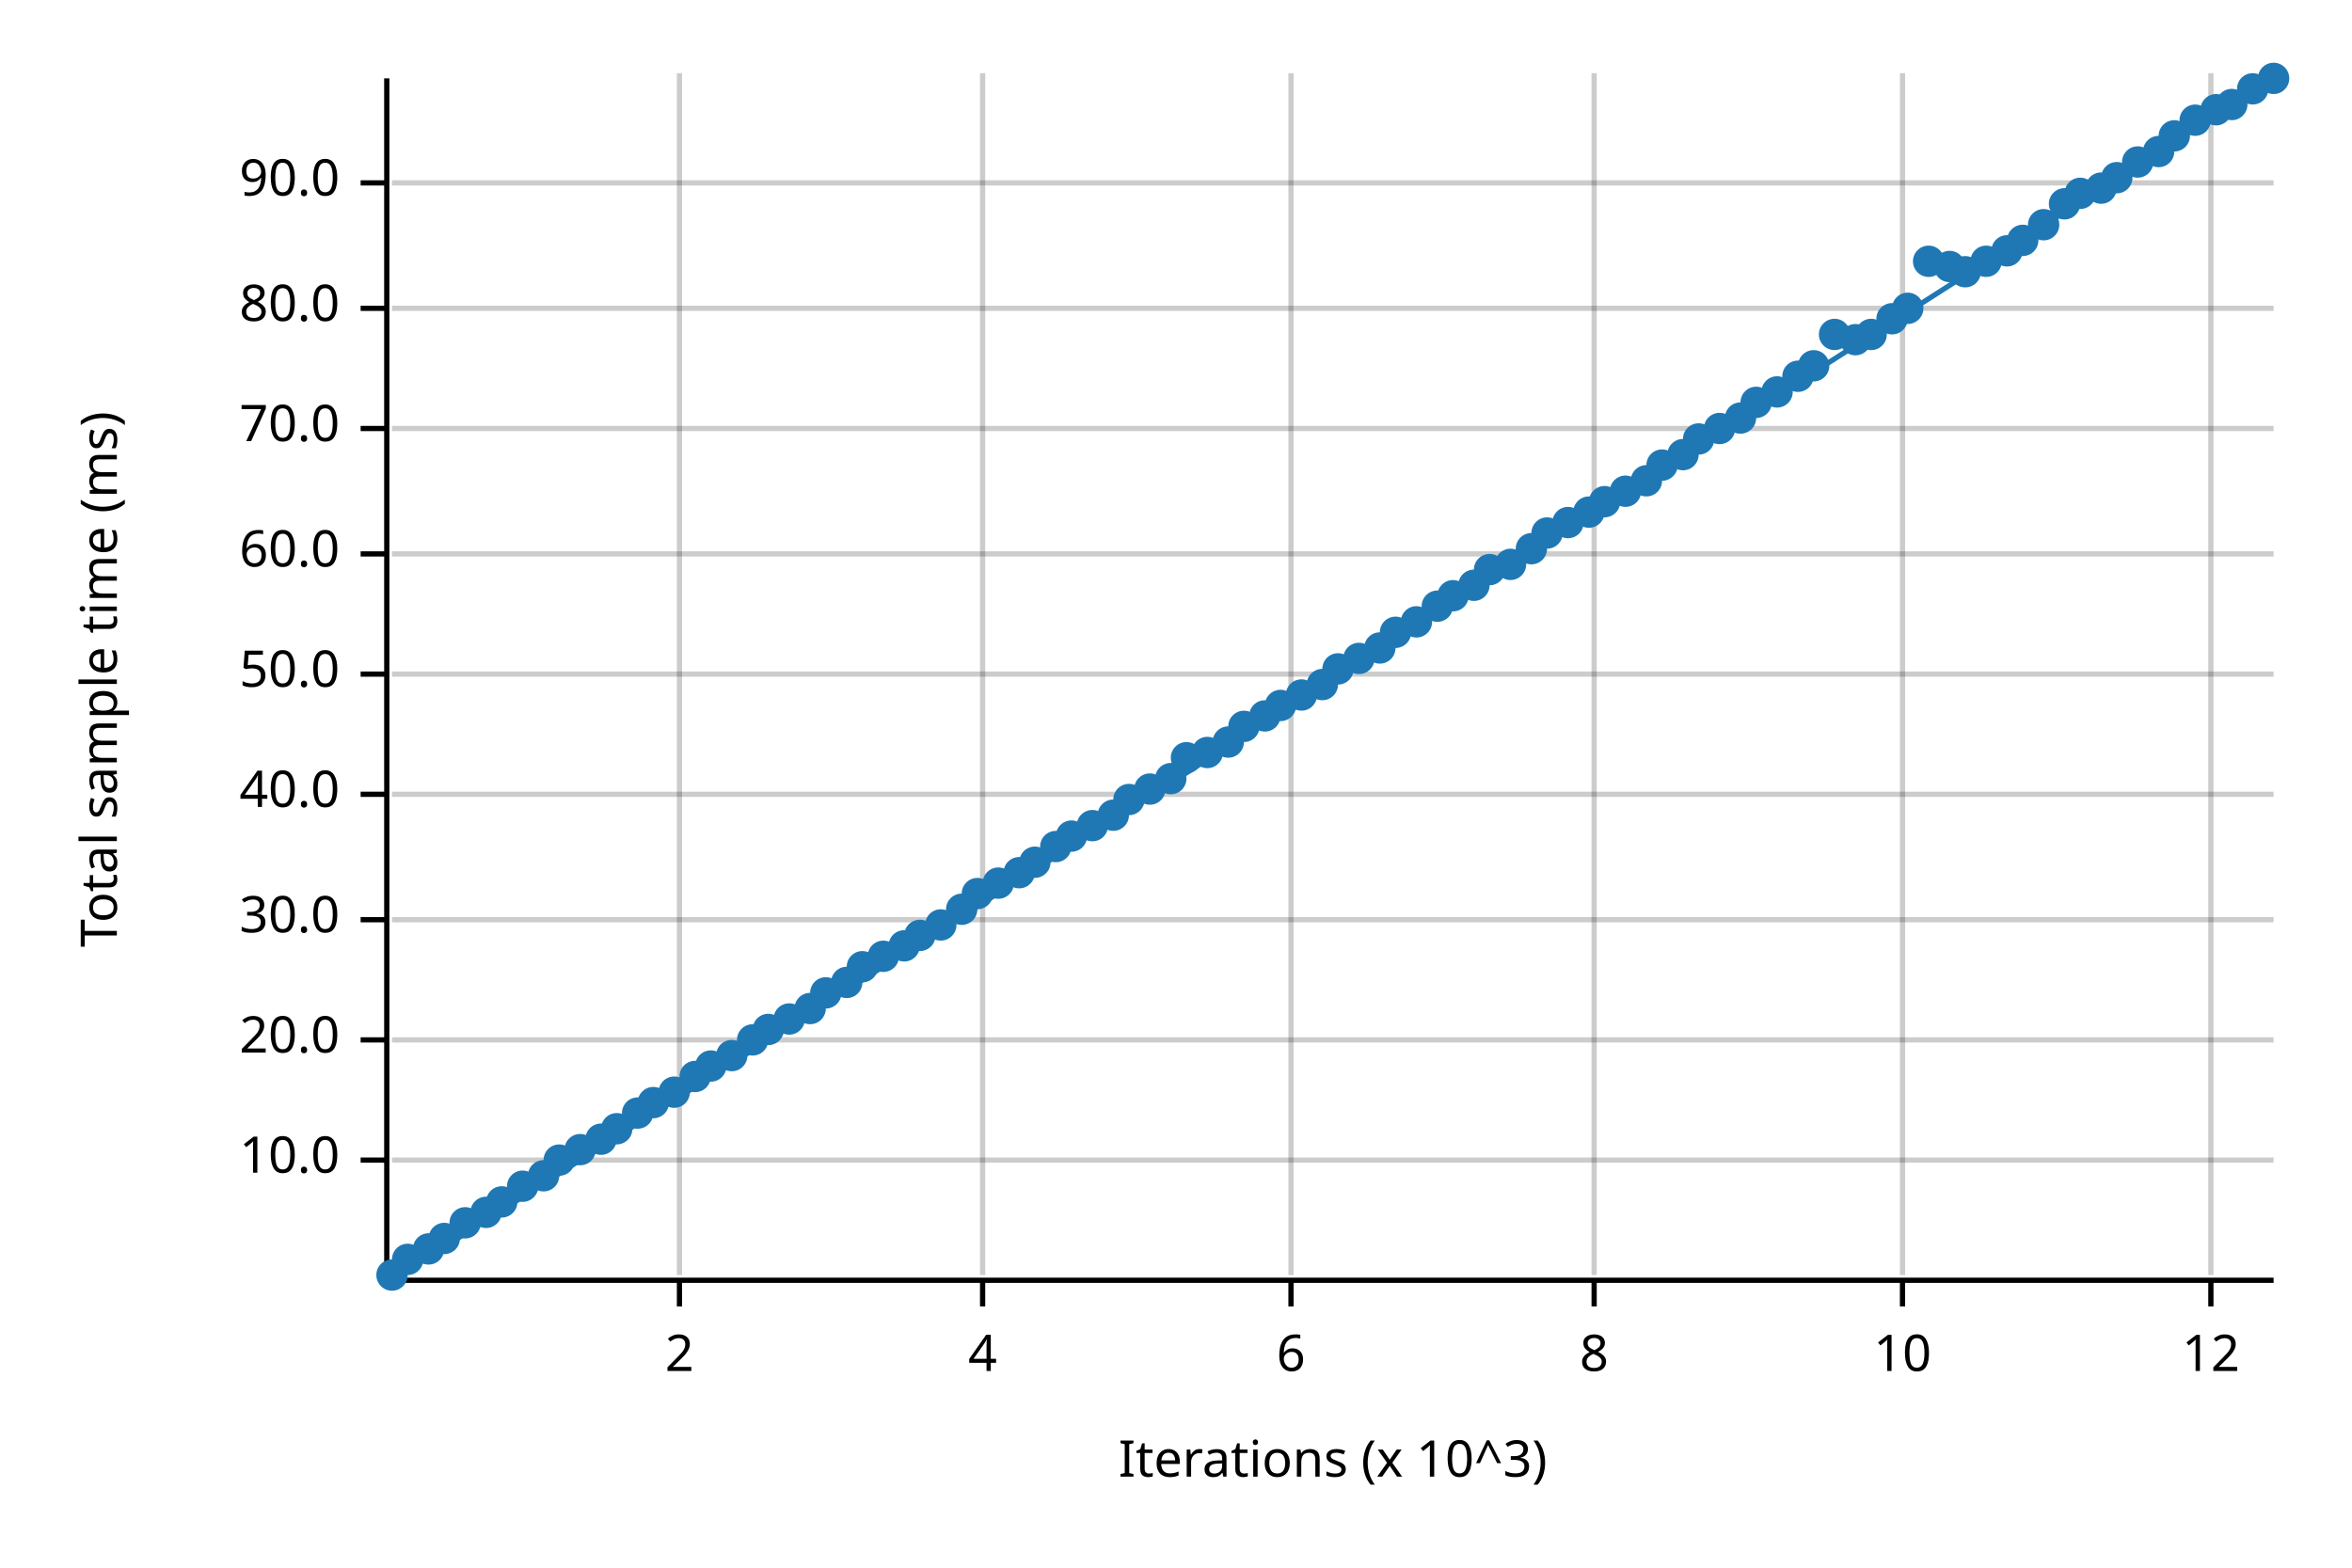
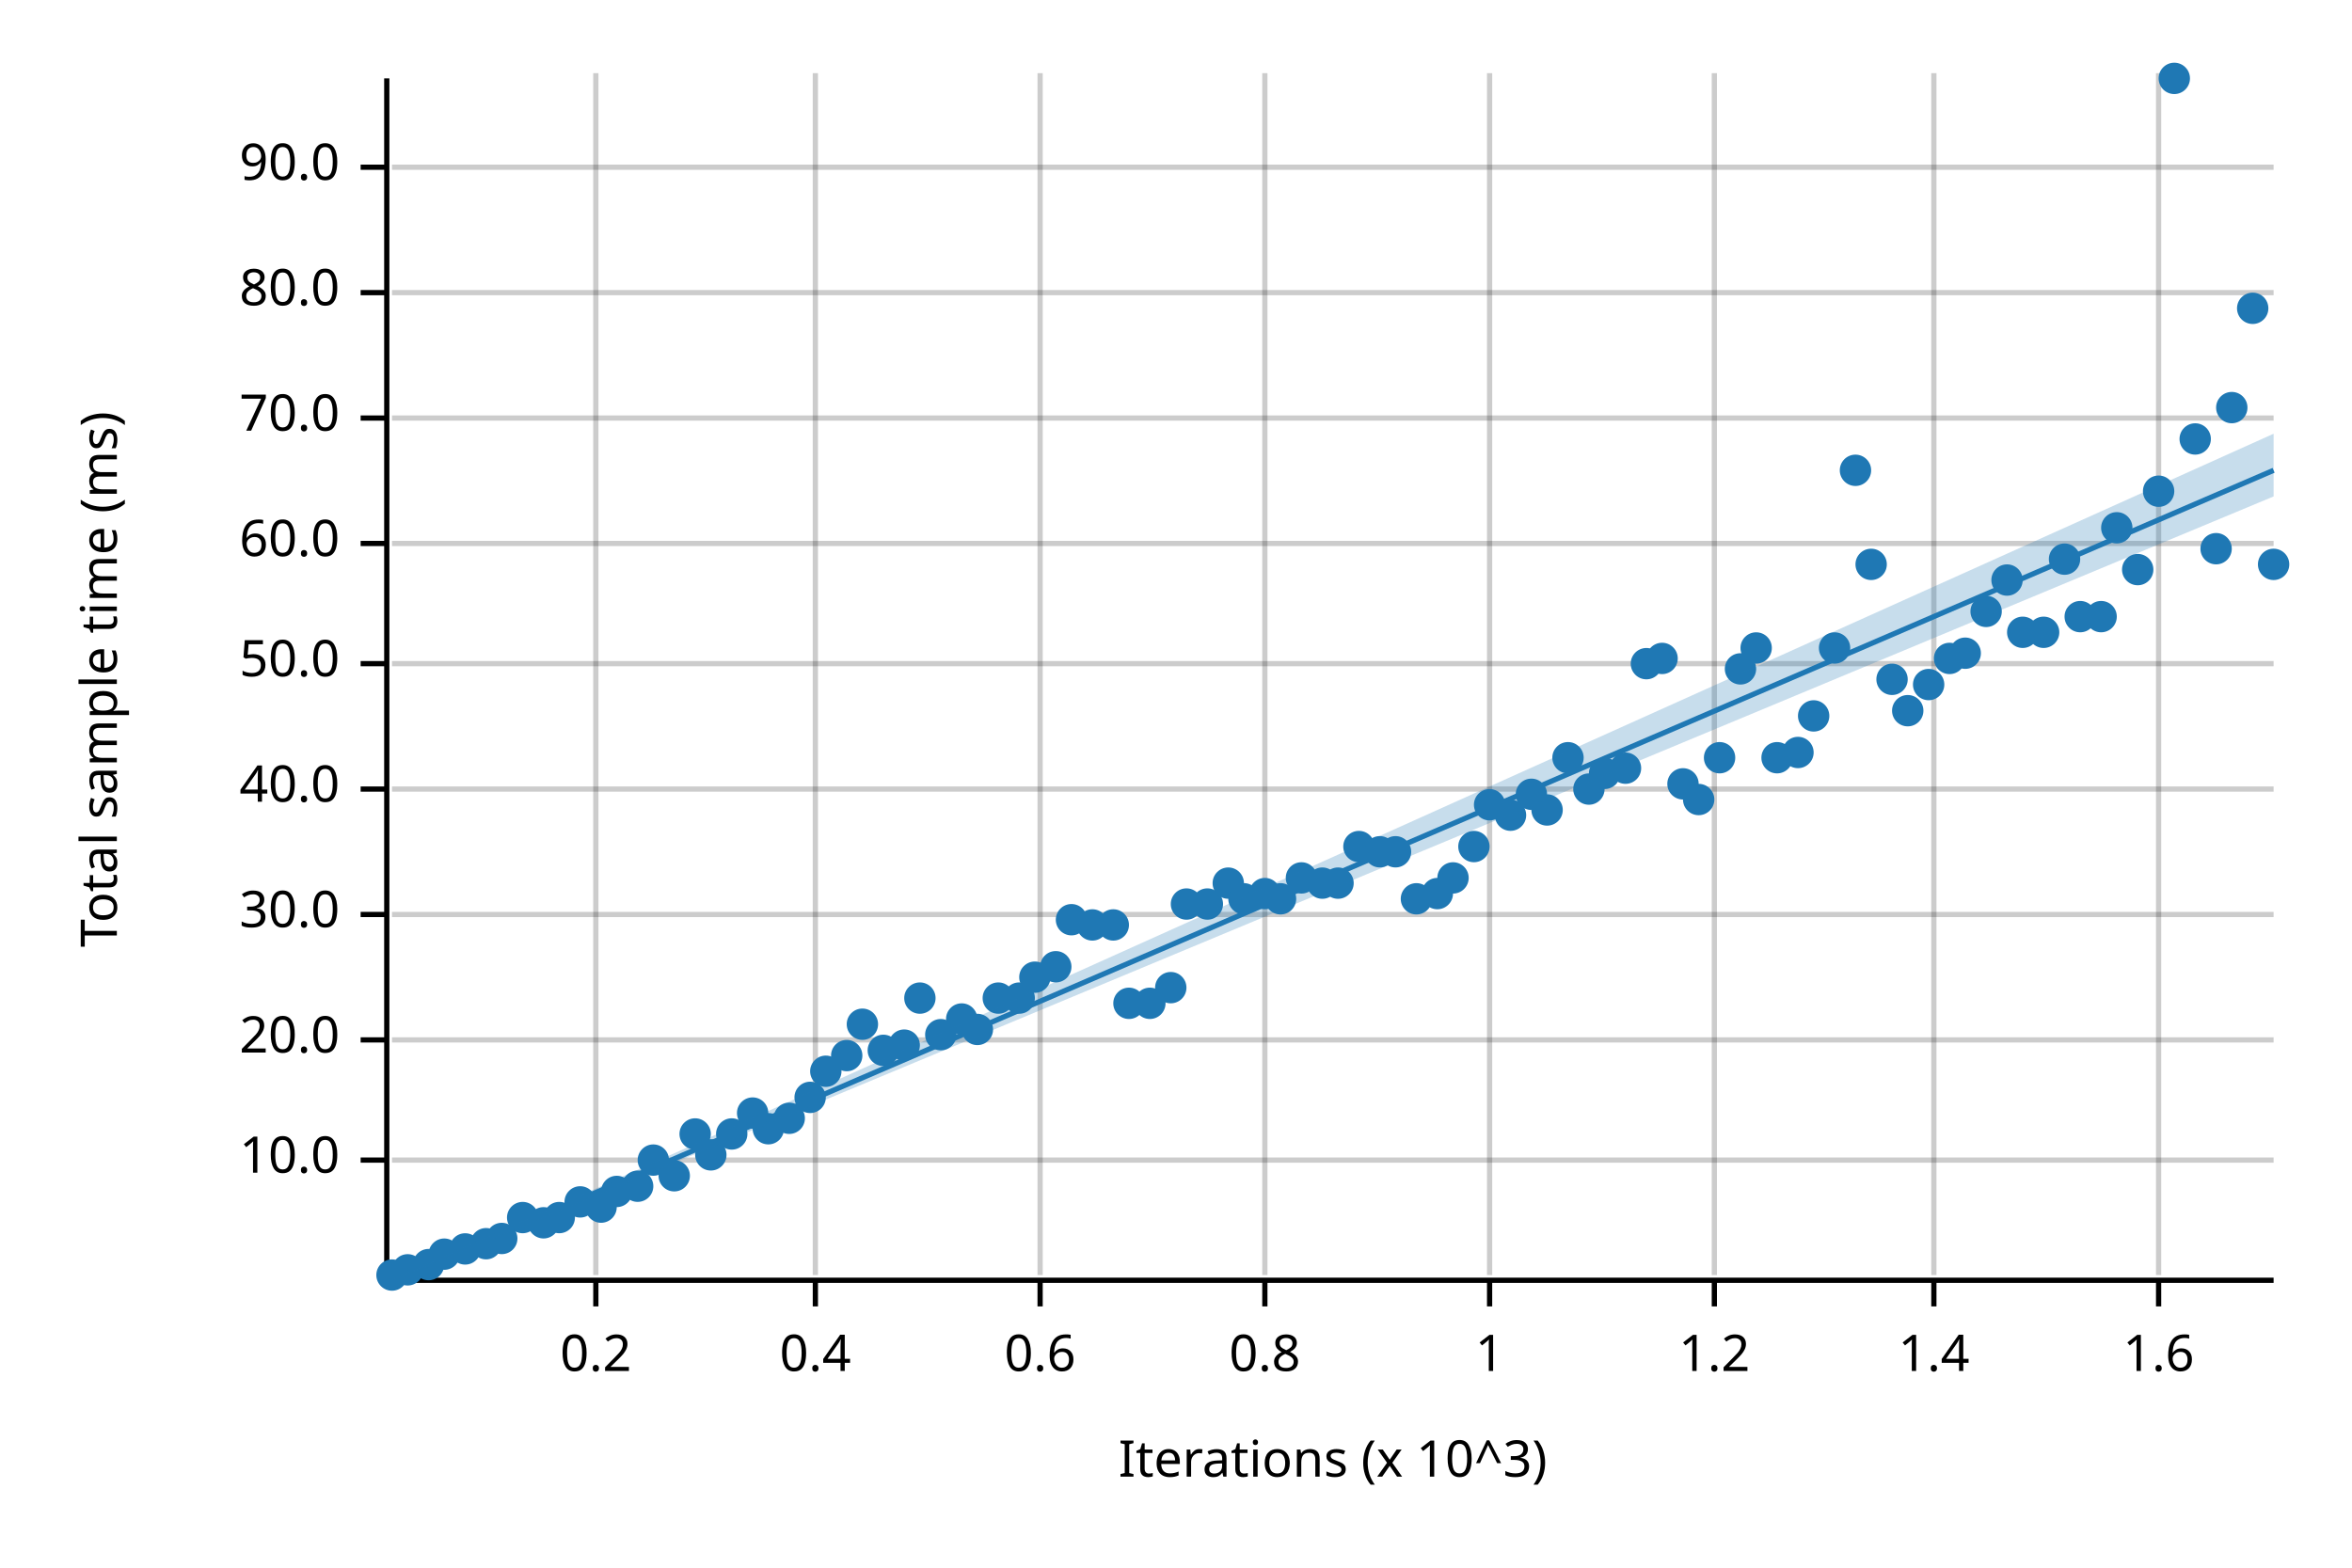
<svg xmlns="http://www.w3.org/2000/svg" width="450" height="300" viewBox="0 0 450 300">
  <text x="15" y="130" dy="0.76em" text-anchor="middle" font-family="sans-serif" font-size="9.677" opacity="1" fill="#000000" transform="rotate(270, 15, 130)">
Total sample time (ms)
</text>
  <text x="255" y="285" dy="-0.5ex" text-anchor="middle" font-family="sans-serif" font-size="9.677" opacity="1" fill="#000000">
Iterations (x 10^3)
</text>
-   <line opacity="0.2" stroke="#000000" stroke-width="1" x1="130" y1="244" x2="130" y2="14" />
-   <line opacity="0.2" stroke="#000000" stroke-width="1" x1="188" y1="244" x2="188" y2="14" />
-   <line opacity="0.2" stroke="#000000" stroke-width="1" x1="247" y1="244" x2="247" y2="14" />
-   <line opacity="0.2" stroke="#000000" stroke-width="1" x1="305" y1="244" x2="305" y2="14" />
-   <line opacity="0.2" stroke="#000000" stroke-width="1" x1="364" y1="244" x2="364" y2="14" />
-   <line opacity="0.2" stroke="#000000" stroke-width="1" x1="423" y1="244" x2="423" y2="14" />
+   <line opacity="0.2" stroke="#000000" stroke-width="1" x1="114" y1="244" x2="114" y2="14" />
+   <line opacity="0.2" stroke="#000000" stroke-width="1" x1="156" y1="244" x2="156" y2="14" />
+   <line opacity="0.2" stroke="#000000" stroke-width="1" x1="199" y1="244" x2="199" y2="14" />
+   <line opacity="0.2" stroke="#000000" stroke-width="1" x1="242" y1="244" x2="242" y2="14" />
+   <line opacity="0.2" stroke="#000000" stroke-width="1" x1="285" y1="244" x2="285" y2="14" />
+   <line opacity="0.2" stroke="#000000" stroke-width="1" x1="328" y1="244" x2="328" y2="14" />
+   <line opacity="0.2" stroke="#000000" stroke-width="1" x1="370" y1="244" x2="370" y2="14" />
+   <line opacity="0.2" stroke="#000000" stroke-width="1" x1="413" y1="244" x2="413" y2="14" />
  <line opacity="0.2" stroke="#000000" stroke-width="1" x1="75" y1="222" x2="435" y2="222" />
  <line opacity="0.2" stroke="#000000" stroke-width="1" x1="75" y1="199" x2="435" y2="199" />
-   <line opacity="0.2" stroke="#000000" stroke-width="1" x1="75" y1="176" x2="435" y2="176" />
-   <line opacity="0.2" stroke="#000000" stroke-width="1" x1="75" y1="152" x2="435" y2="152" />
-   <line opacity="0.2" stroke="#000000" stroke-width="1" x1="75" y1="129" x2="435" y2="129" />
-   <line opacity="0.2" stroke="#000000" stroke-width="1" x1="75" y1="106" x2="435" y2="106" />
-   <line opacity="0.2" stroke="#000000" stroke-width="1" x1="75" y1="82" x2="435" y2="82" />
-   <line opacity="0.2" stroke="#000000" stroke-width="1" x1="75" y1="59" x2="435" y2="59" />
-   <line opacity="0.2" stroke="#000000" stroke-width="1" x1="75" y1="35" x2="435" y2="35" />
+   <line opacity="0.2" stroke="#000000" stroke-width="1" x1="75" y1="175" x2="435" y2="175" />
+   <line opacity="0.2" stroke="#000000" stroke-width="1" x1="75" y1="151" x2="435" y2="151" />
+   <line opacity="0.2" stroke="#000000" stroke-width="1" x1="75" y1="127" x2="435" y2="127" />
+   <line opacity="0.2" stroke="#000000" stroke-width="1" x1="75" y1="104" x2="435" y2="104" />
+   <line opacity="0.2" stroke="#000000" stroke-width="1" x1="75" y1="80" x2="435" y2="80" />
+   <line opacity="0.2" stroke="#000000" stroke-width="1" x1="75" y1="56" x2="435" y2="56" />
+   <line opacity="0.2" stroke="#000000" stroke-width="1" x1="75" y1="32" x2="435" y2="32" />
  <polyline fill="none" opacity="1" stroke="#000000" stroke-width="1" points="74,15 74,245 " />
  <text x="65" y="222" dy="0.5ex" text-anchor="end" font-family="sans-serif" font-size="9.677" opacity="1" fill="#000000">
10.0
</text>
  <polyline fill="none" opacity="1" stroke="#000000" stroke-width="1" points="69,222 74,222 " />
  <text x="65" y="199" dy="0.5ex" text-anchor="end" font-family="sans-serif" font-size="9.677" opacity="1" fill="#000000">
20.0
</text>
  <polyline fill="none" opacity="1" stroke="#000000" stroke-width="1" points="69,199 74,199 " />
-   <text x="65" y="176" dy="0.5ex" text-anchor="end" font-family="sans-serif" font-size="9.677" opacity="1" fill="#000000">
+   <text x="65" y="175" dy="0.5ex" text-anchor="end" font-family="sans-serif" font-size="9.677" opacity="1" fill="#000000">
30.0
</text>
-   <polyline fill="none" opacity="1" stroke="#000000" stroke-width="1" points="69,176 74,176 " />
-   <text x="65" y="152" dy="0.5ex" text-anchor="end" font-family="sans-serif" font-size="9.677" opacity="1" fill="#000000">
+   <polyline fill="none" opacity="1" stroke="#000000" stroke-width="1" points="69,175 74,175 " />
+   <text x="65" y="151" dy="0.5ex" text-anchor="end" font-family="sans-serif" font-size="9.677" opacity="1" fill="#000000">
40.0
</text>
-   <polyline fill="none" opacity="1" stroke="#000000" stroke-width="1" points="69,152 74,152 " />
-   <text x="65" y="129" dy="0.5ex" text-anchor="end" font-family="sans-serif" font-size="9.677" opacity="1" fill="#000000">
+   <polyline fill="none" opacity="1" stroke="#000000" stroke-width="1" points="69,151 74,151 " />
+   <text x="65" y="127" dy="0.5ex" text-anchor="end" font-family="sans-serif" font-size="9.677" opacity="1" fill="#000000">
50.0
</text>
-   <polyline fill="none" opacity="1" stroke="#000000" stroke-width="1" points="69,129 74,129 " />
-   <text x="65" y="106" dy="0.5ex" text-anchor="end" font-family="sans-serif" font-size="9.677" opacity="1" fill="#000000">
+   <polyline fill="none" opacity="1" stroke="#000000" stroke-width="1" points="69,127 74,127 " />
+   <text x="65" y="104" dy="0.5ex" text-anchor="end" font-family="sans-serif" font-size="9.677" opacity="1" fill="#000000">
60.0
</text>
-   <polyline fill="none" opacity="1" stroke="#000000" stroke-width="1" points="69,106 74,106 " />
-   <text x="65" y="82" dy="0.5ex" text-anchor="end" font-family="sans-serif" font-size="9.677" opacity="1" fill="#000000">
+   <polyline fill="none" opacity="1" stroke="#000000" stroke-width="1" points="69,104 74,104 " />
+   <text x="65" y="80" dy="0.5ex" text-anchor="end" font-family="sans-serif" font-size="9.677" opacity="1" fill="#000000">
70.0
</text>
-   <polyline fill="none" opacity="1" stroke="#000000" stroke-width="1" points="69,82 74,82 " />
-   <text x="65" y="59" dy="0.5ex" text-anchor="end" font-family="sans-serif" font-size="9.677" opacity="1" fill="#000000">
+   <polyline fill="none" opacity="1" stroke="#000000" stroke-width="1" points="69,80 74,80 " />
+   <text x="65" y="56" dy="0.5ex" text-anchor="end" font-family="sans-serif" font-size="9.677" opacity="1" fill="#000000">
80.0
</text>
-   <polyline fill="none" opacity="1" stroke="#000000" stroke-width="1" points="69,59 74,59 " />
-   <text x="65" y="35" dy="0.5ex" text-anchor="end" font-family="sans-serif" font-size="9.677" opacity="1" fill="#000000">
+   <polyline fill="none" opacity="1" stroke="#000000" stroke-width="1" points="69,56 74,56 " />
+   <text x="65" y="32" dy="0.5ex" text-anchor="end" font-family="sans-serif" font-size="9.677" opacity="1" fill="#000000">
90.0
</text>
-   <polyline fill="none" opacity="1" stroke="#000000" stroke-width="1" points="69,35 74,35 " />
+   <polyline fill="none" opacity="1" stroke="#000000" stroke-width="1" points="69,32 74,32 " />
  <polyline fill="none" opacity="1" stroke="#000000" stroke-width="1" points="75,245 435,245 " />
-   <text x="130" y="255" dy="0.76em" text-anchor="middle" font-family="sans-serif" font-size="9.677" opacity="1" fill="#000000">
- 2
+   <text x="114" y="255" dy="0.76em" text-anchor="middle" font-family="sans-serif" font-size="9.677" opacity="1" fill="#000000">
+ 0.2
</text>
-   <polyline fill="none" opacity="1" stroke="#000000" stroke-width="1" points="130,245 130,250 " />
-   <text x="188" y="255" dy="0.76em" text-anchor="middle" font-family="sans-serif" font-size="9.677" opacity="1" fill="#000000">
- 4
+   <polyline fill="none" opacity="1" stroke="#000000" stroke-width="1" points="114,245 114,250 " />
+   <text x="156" y="255" dy="0.76em" text-anchor="middle" font-family="sans-serif" font-size="9.677" opacity="1" fill="#000000">
+ 0.4
</text>
-   <polyline fill="none" opacity="1" stroke="#000000" stroke-width="1" points="188,245 188,250 " />
-   <text x="247" y="255" dy="0.76em" text-anchor="middle" font-family="sans-serif" font-size="9.677" opacity="1" fill="#000000">
- 6
+   <polyline fill="none" opacity="1" stroke="#000000" stroke-width="1" points="156,245 156,250 " />
+   <text x="199" y="255" dy="0.76em" text-anchor="middle" font-family="sans-serif" font-size="9.677" opacity="1" fill="#000000">
+ 0.6
</text>
-   <polyline fill="none" opacity="1" stroke="#000000" stroke-width="1" points="247,245 247,250 " />
-   <text x="305" y="255" dy="0.76em" text-anchor="middle" font-family="sans-serif" font-size="9.677" opacity="1" fill="#000000">
- 8
+   <polyline fill="none" opacity="1" stroke="#000000" stroke-width="1" points="199,245 199,250 " />
+   <text x="242" y="255" dy="0.76em" text-anchor="middle" font-family="sans-serif" font-size="9.677" opacity="1" fill="#000000">
+ 0.8
</text>
-   <polyline fill="none" opacity="1" stroke="#000000" stroke-width="1" points="305,245 305,250 " />
-   <text x="364" y="255" dy="0.76em" text-anchor="middle" font-family="sans-serif" font-size="9.677" opacity="1" fill="#000000">
- 10
+   <polyline fill="none" opacity="1" stroke="#000000" stroke-width="1" points="242,245 242,250 " />
+   <text x="285" y="255" dy="0.76em" text-anchor="middle" font-family="sans-serif" font-size="9.677" opacity="1" fill="#000000">
+ 1
</text>
-   <polyline fill="none" opacity="1" stroke="#000000" stroke-width="1" points="364,245 364,250 " />
-   <text x="423" y="255" dy="0.76em" text-anchor="middle" font-family="sans-serif" font-size="9.677" opacity="1" fill="#000000">
- 12
+   <polyline fill="none" opacity="1" stroke="#000000" stroke-width="1" points="285,245 285,250 " />
+   <text x="328" y="255" dy="0.76em" text-anchor="middle" font-family="sans-serif" font-size="9.677" opacity="1" fill="#000000">
+ 1.2
</text>
-   <polyline fill="none" opacity="1" stroke="#000000" stroke-width="1" points="423,245 423,250 " />
+   <polyline fill="none" opacity="1" stroke="#000000" stroke-width="1" points="328,245 328,250 " />
+   <text x="370" y="255" dy="0.76em" text-anchor="middle" font-family="sans-serif" font-size="9.677" opacity="1" fill="#000000">
+ 1.4
+ </text>
+   <polyline fill="none" opacity="1" stroke="#000000" stroke-width="1" points="370,245 370,250 " />
+   <text x="413" y="255" dy="0.76em" text-anchor="middle" font-family="sans-serif" font-size="9.677" opacity="1" fill="#000000">
+ 1.6
+ </text>
+   <polyline fill="none" opacity="1" stroke="#000000" stroke-width="1" points="413,245 413,250 " />
  <circle cx="75" cy="244" r="3" opacity="1" fill="#1F78B4" stroke="none" stroke-width="1" />
-   <circle cx="78" cy="241" r="3" opacity="1" fill="#1F78B4" stroke="none" stroke-width="1" />
-   <circle cx="82" cy="239" r="3" opacity="1" fill="#1F78B4" stroke="none" stroke-width="1" />
-   <circle cx="85" cy="237" r="3" opacity="1" fill="#1F78B4" stroke="none" stroke-width="1" />
-   <circle cx="89" cy="234" r="3" opacity="1" fill="#1F78B4" stroke="none" stroke-width="1" />
-   <circle cx="93" cy="232" r="3" opacity="1" fill="#1F78B4" stroke="none" stroke-width="1" />
-   <circle cx="96" cy="230" r="3" opacity="1" fill="#1F78B4" stroke="none" stroke-width="1" />
-   <circle cx="100" cy="227" r="3" opacity="1" fill="#1F78B4" stroke="none" stroke-width="1" />
-   <circle cx="104" cy="225" r="3" opacity="1" fill="#1F78B4" stroke="none" stroke-width="1" />
-   <circle cx="107" cy="222" r="3" opacity="1" fill="#1F78B4" stroke="none" stroke-width="1" />
-   <circle cx="111" cy="220" r="3" opacity="1" fill="#1F78B4" stroke="none" stroke-width="1" />
-   <circle cx="115" cy="218" r="3" opacity="1" fill="#1F78B4" stroke="none" stroke-width="1" />
-   <circle cx="118" cy="216" r="3" opacity="1" fill="#1F78B4" stroke="none" stroke-width="1" />
-   <circle cx="122" cy="213" r="3" opacity="1" fill="#1F78B4" stroke="none" stroke-width="1" />
-   <circle cx="125" cy="211" r="3" opacity="1" fill="#1F78B4" stroke="none" stroke-width="1" />
-   <circle cx="129" cy="209" r="3" opacity="1" fill="#1F78B4" stroke="none" stroke-width="1" />
-   <circle cx="133" cy="206" r="3" opacity="1" fill="#1F78B4" stroke="none" stroke-width="1" />
-   <circle cx="136" cy="204" r="3" opacity="1" fill="#1F78B4" stroke="none" stroke-width="1" />
-   <circle cx="140" cy="202" r="3" opacity="1" fill="#1F78B4" stroke="none" stroke-width="1" />
-   <circle cx="144" cy="199" r="3" opacity="1" fill="#1F78B4" stroke="none" stroke-width="1" />
-   <circle cx="147" cy="197" r="3" opacity="1" fill="#1F78B4" stroke="none" stroke-width="1" />
-   <circle cx="151" cy="195" r="3" opacity="1" fill="#1F78B4" stroke="none" stroke-width="1" />
-   <circle cx="155" cy="193" r="3" opacity="1" fill="#1F78B4" stroke="none" stroke-width="1" />
-   <circle cx="158" cy="190" r="3" opacity="1" fill="#1F78B4" stroke="none" stroke-width="1" />
-   <circle cx="162" cy="188" r="3" opacity="1" fill="#1F78B4" stroke="none" stroke-width="1" />
-   <circle cx="165" cy="185" r="3" opacity="1" fill="#1F78B4" stroke="none" stroke-width="1" />
-   <circle cx="169" cy="183" r="3" opacity="1" fill="#1F78B4" stroke="none" stroke-width="1" />
-   <circle cx="173" cy="181" r="3" opacity="1" fill="#1F78B4" stroke="none" stroke-width="1" />
-   <circle cx="176" cy="179" r="3" opacity="1" fill="#1F78B4" stroke="none" stroke-width="1" />
-   <circle cx="180" cy="177" r="3" opacity="1" fill="#1F78B4" stroke="none" stroke-width="1" />
-   <circle cx="184" cy="174" r="3" opacity="1" fill="#1F78B4" stroke="none" stroke-width="1" />
-   <circle cx="187" cy="171" r="3" opacity="1" fill="#1F78B4" stroke="none" stroke-width="1" />
-   <circle cx="191" cy="169" r="3" opacity="1" fill="#1F78B4" stroke="none" stroke-width="1" />
-   <circle cx="195" cy="167" r="3" opacity="1" fill="#1F78B4" stroke="none" stroke-width="1" />
-   <circle cx="198" cy="165" r="3" opacity="1" fill="#1F78B4" stroke="none" stroke-width="1" />
-   <circle cx="202" cy="162" r="3" opacity="1" fill="#1F78B4" stroke="none" stroke-width="1" />
-   <circle cx="205" cy="160" r="3" opacity="1" fill="#1F78B4" stroke="none" stroke-width="1" />
-   <circle cx="209" cy="158" r="3" opacity="1" fill="#1F78B4" stroke="none" stroke-width="1" />
-   <circle cx="213" cy="156" r="3" opacity="1" fill="#1F78B4" stroke="none" stroke-width="1" />
-   <circle cx="216" cy="153" r="3" opacity="1" fill="#1F78B4" stroke="none" stroke-width="1" />
-   <circle cx="220" cy="151" r="3" opacity="1" fill="#1F78B4" stroke="none" stroke-width="1" />
-   <circle cx="224" cy="149" r="3" opacity="1" fill="#1F78B4" stroke="none" stroke-width="1" />
-   <circle cx="227" cy="145" r="3" opacity="1" fill="#1F78B4" stroke="none" stroke-width="1" />
-   <circle cx="231" cy="144" r="3" opacity="1" fill="#1F78B4" stroke="none" stroke-width="1" />
-   <circle cx="235" cy="142" r="3" opacity="1" fill="#1F78B4" stroke="none" stroke-width="1" />
-   <circle cx="238" cy="139" r="3" opacity="1" fill="#1F78B4" stroke="none" stroke-width="1" />
-   <circle cx="242" cy="137" r="3" opacity="1" fill="#1F78B4" stroke="none" stroke-width="1" />
-   <circle cx="245" cy="135" r="3" opacity="1" fill="#1F78B4" stroke="none" stroke-width="1" />
-   <circle cx="249" cy="133" r="3" opacity="1" fill="#1F78B4" stroke="none" stroke-width="1" />
-   <circle cx="253" cy="131" r="3" opacity="1" fill="#1F78B4" stroke="none" stroke-width="1" />
-   <circle cx="256" cy="128" r="3" opacity="1" fill="#1F78B4" stroke="none" stroke-width="1" />
-   <circle cx="260" cy="126" r="3" opacity="1" fill="#1F78B4" stroke="none" stroke-width="1" />
-   <circle cx="264" cy="124" r="3" opacity="1" fill="#1F78B4" stroke="none" stroke-width="1" />
-   <circle cx="267" cy="121" r="3" opacity="1" fill="#1F78B4" stroke="none" stroke-width="1" />
-   <circle cx="271" cy="119" r="3" opacity="1" fill="#1F78B4" stroke="none" stroke-width="1" />
-   <circle cx="275" cy="116" r="3" opacity="1" fill="#1F78B4" stroke="none" stroke-width="1" />
-   <circle cx="278" cy="114" r="3" opacity="1" fill="#1F78B4" stroke="none" stroke-width="1" />
-   <circle cx="282" cy="112" r="3" opacity="1" fill="#1F78B4" stroke="none" stroke-width="1" />
-   <circle cx="285" cy="109" r="3" opacity="1" fill="#1F78B4" stroke="none" stroke-width="1" />
-   <circle cx="289" cy="108" r="3" opacity="1" fill="#1F78B4" stroke="none" stroke-width="1" />
-   <circle cx="293" cy="105" r="3" opacity="1" fill="#1F78B4" stroke="none" stroke-width="1" />
-   <circle cx="296" cy="102" r="3" opacity="1" fill="#1F78B4" stroke="none" stroke-width="1" />
-   <circle cx="300" cy="100" r="3" opacity="1" fill="#1F78B4" stroke="none" stroke-width="1" />
-   <circle cx="304" cy="98" r="3" opacity="1" fill="#1F78B4" stroke="none" stroke-width="1" />
-   <circle cx="307" cy="96" r="3" opacity="1" fill="#1F78B4" stroke="none" stroke-width="1" />
-   <circle cx="311" cy="94" r="3" opacity="1" fill="#1F78B4" stroke="none" stroke-width="1" />
-   <circle cx="315" cy="92" r="3" opacity="1" fill="#1F78B4" stroke="none" stroke-width="1" />
-   <circle cx="318" cy="89" r="3" opacity="1" fill="#1F78B4" stroke="none" stroke-width="1" />
-   <circle cx="322" cy="87" r="3" opacity="1" fill="#1F78B4" stroke="none" stroke-width="1" />
-   <circle cx="325" cy="84" r="3" opacity="1" fill="#1F78B4" stroke="none" stroke-width="1" />
-   <circle cx="329" cy="82" r="3" opacity="1" fill="#1F78B4" stroke="none" stroke-width="1" />
-   <circle cx="333" cy="80" r="3" opacity="1" fill="#1F78B4" stroke="none" stroke-width="1" />
-   <circle cx="336" cy="77" r="3" opacity="1" fill="#1F78B4" stroke="none" stroke-width="1" />
-   <circle cx="340" cy="75" r="3" opacity="1" fill="#1F78B4" stroke="none" stroke-width="1" />
-   <circle cx="344" cy="72" r="3" opacity="1" fill="#1F78B4" stroke="none" stroke-width="1" />
-   <circle cx="347" cy="70" r="3" opacity="1" fill="#1F78B4" stroke="none" stroke-width="1" />
-   <circle cx="351" cy="64" r="3" opacity="1" fill="#1F78B4" stroke="none" stroke-width="1" />
-   <circle cx="355" cy="65" r="3" opacity="1" fill="#1F78B4" stroke="none" stroke-width="1" />
-   <circle cx="358" cy="64" r="3" opacity="1" fill="#1F78B4" stroke="none" stroke-width="1" />
-   <circle cx="362" cy="61" r="3" opacity="1" fill="#1F78B4" stroke="none" stroke-width="1" />
-   <circle cx="365" cy="59" r="3" opacity="1" fill="#1F78B4" stroke="none" stroke-width="1" />
-   <circle cx="369" cy="50" r="3" opacity="1" fill="#1F78B4" stroke="none" stroke-width="1" />
-   <circle cx="373" cy="51" r="3" opacity="1" fill="#1F78B4" stroke="none" stroke-width="1" />
-   <circle cx="376" cy="52" r="3" opacity="1" fill="#1F78B4" stroke="none" stroke-width="1" />
-   <circle cx="380" cy="50" r="3" opacity="1" fill="#1F78B4" stroke="none" stroke-width="1" />
-   <circle cx="384" cy="48" r="3" opacity="1" fill="#1F78B4" stroke="none" stroke-width="1" />
-   <circle cx="387" cy="46" r="3" opacity="1" fill="#1F78B4" stroke="none" stroke-width="1" />
-   <circle cx="391" cy="43" r="3" opacity="1" fill="#1F78B4" stroke="none" stroke-width="1" />
-   <circle cx="395" cy="39" r="3" opacity="1" fill="#1F78B4" stroke="none" stroke-width="1" />
-   <circle cx="398" cy="37" r="3" opacity="1" fill="#1F78B4" stroke="none" stroke-width="1" />
-   <circle cx="402" cy="36" r="3" opacity="1" fill="#1F78B4" stroke="none" stroke-width="1" />
-   <circle cx="405" cy="34" r="3" opacity="1" fill="#1F78B4" stroke="none" stroke-width="1" />
-   <circle cx="409" cy="31" r="3" opacity="1" fill="#1F78B4" stroke="none" stroke-width="1" />
-   <circle cx="413" cy="29" r="3" opacity="1" fill="#1F78B4" stroke="none" stroke-width="1" />
-   <circle cx="416" cy="26" r="3" opacity="1" fill="#1F78B4" stroke="none" stroke-width="1" />
-   <circle cx="420" cy="23" r="3" opacity="1" fill="#1F78B4" stroke="none" stroke-width="1" />
-   <circle cx="424" cy="21" r="3" opacity="1" fill="#1F78B4" stroke="none" stroke-width="1" />
-   <circle cx="427" cy="20" r="3" opacity="1" fill="#1F78B4" stroke="none" stroke-width="1" />
-   <circle cx="431" cy="17" r="3" opacity="1" fill="#1F78B4" stroke="none" stroke-width="1" />
-   <circle cx="435" cy="15" r="3" opacity="1" fill="#1F78B4" stroke="none" stroke-width="1" />
-   <polyline fill="none" opacity="1" stroke="#1F78B4" stroke-width="1" points="75,245 435,15 " />
-   <polygon opacity="0.25" fill="#1F78B4" points="75,245 435,15 435,15 " />
+   <circle cx="78" cy="243" r="3" opacity="1" fill="#1F78B4" stroke="none" stroke-width="1" />
+   <circle cx="82" cy="242" r="3" opacity="1" fill="#1F78B4" stroke="none" stroke-width="1" />
+   <circle cx="85" cy="240" r="3" opacity="1" fill="#1F78B4" stroke="none" stroke-width="1" />
+   <circle cx="89" cy="239" r="3" opacity="1" fill="#1F78B4" stroke="none" stroke-width="1" />
+   <circle cx="93" cy="238" r="3" opacity="1" fill="#1F78B4" stroke="none" stroke-width="1" />
+   <circle cx="96" cy="237" r="3" opacity="1" fill="#1F78B4" stroke="none" stroke-width="1" />
+   <circle cx="100" cy="233" r="3" opacity="1" fill="#1F78B4" stroke="none" stroke-width="1" />
+   <circle cx="104" cy="234" r="3" opacity="1" fill="#1F78B4" stroke="none" stroke-width="1" />
+   <circle cx="107" cy="233" r="3" opacity="1" fill="#1F78B4" stroke="none" stroke-width="1" />
+   <circle cx="111" cy="230" r="3" opacity="1" fill="#1F78B4" stroke="none" stroke-width="1" />
+   <circle cx="115" cy="231" r="3" opacity="1" fill="#1F78B4" stroke="none" stroke-width="1" />
+   <circle cx="118" cy="228" r="3" opacity="1" fill="#1F78B4" stroke="none" stroke-width="1" />
+   <circle cx="122" cy="227" r="3" opacity="1" fill="#1F78B4" stroke="none" stroke-width="1" />
+   <circle cx="125" cy="222" r="3" opacity="1" fill="#1F78B4" stroke="none" stroke-width="1" />
+   <circle cx="129" cy="225" r="3" opacity="1" fill="#1F78B4" stroke="none" stroke-width="1" />
+   <circle cx="133" cy="217" r="3" opacity="1" fill="#1F78B4" stroke="none" stroke-width="1" />
+   <circle cx="136" cy="221" r="3" opacity="1" fill="#1F78B4" stroke="none" stroke-width="1" />
+   <circle cx="140" cy="217" r="3" opacity="1" fill="#1F78B4" stroke="none" stroke-width="1" />
+   <circle cx="144" cy="213" r="3" opacity="1" fill="#1F78B4" stroke="none" stroke-width="1" />
+   <circle cx="147" cy="216" r="3" opacity="1" fill="#1F78B4" stroke="none" stroke-width="1" />
+   <circle cx="151" cy="214" r="3" opacity="1" fill="#1F78B4" stroke="none" stroke-width="1" />
+   <circle cx="155" cy="210" r="3" opacity="1" fill="#1F78B4" stroke="none" stroke-width="1" />
+   <circle cx="158" cy="205" r="3" opacity="1" fill="#1F78B4" stroke="none" stroke-width="1" />
+   <circle cx="162" cy="202" r="3" opacity="1" fill="#1F78B4" stroke="none" stroke-width="1" />
+   <circle cx="165" cy="196" r="3" opacity="1" fill="#1F78B4" stroke="none" stroke-width="1" />
+   <circle cx="169" cy="201" r="3" opacity="1" fill="#1F78B4" stroke="none" stroke-width="1" />
+   <circle cx="173" cy="200" r="3" opacity="1" fill="#1F78B4" stroke="none" stroke-width="1" />
+   <circle cx="176" cy="191" r="3" opacity="1" fill="#1F78B4" stroke="none" stroke-width="1" />
+   <circle cx="180" cy="198" r="3" opacity="1" fill="#1F78B4" stroke="none" stroke-width="1" />
+   <circle cx="184" cy="195" r="3" opacity="1" fill="#1F78B4" stroke="none" stroke-width="1" />
+   <circle cx="187" cy="197" r="3" opacity="1" fill="#1F78B4" stroke="none" stroke-width="1" />
+   <circle cx="191" cy="191" r="3" opacity="1" fill="#1F78B4" stroke="none" stroke-width="1" />
+   <circle cx="195" cy="191" r="3" opacity="1" fill="#1F78B4" stroke="none" stroke-width="1" />
+   <circle cx="198" cy="187" r="3" opacity="1" fill="#1F78B4" stroke="none" stroke-width="1" />
+   <circle cx="202" cy="185" r="3" opacity="1" fill="#1F78B4" stroke="none" stroke-width="1" />
+   <circle cx="205" cy="176" r="3" opacity="1" fill="#1F78B4" stroke="none" stroke-width="1" />
+   <circle cx="209" cy="177" r="3" opacity="1" fill="#1F78B4" stroke="none" stroke-width="1" />
+   <circle cx="213" cy="177" r="3" opacity="1" fill="#1F78B4" stroke="none" stroke-width="1" />
+   <circle cx="216" cy="192" r="3" opacity="1" fill="#1F78B4" stroke="none" stroke-width="1" />
+   <circle cx="220" cy="192" r="3" opacity="1" fill="#1F78B4" stroke="none" stroke-width="1" />
+   <circle cx="224" cy="189" r="3" opacity="1" fill="#1F78B4" stroke="none" stroke-width="1" />
+   <circle cx="227" cy="173" r="3" opacity="1" fill="#1F78B4" stroke="none" stroke-width="1" />
+   <circle cx="231" cy="173" r="3" opacity="1" fill="#1F78B4" stroke="none" stroke-width="1" />
+   <circle cx="235" cy="169" r="3" opacity="1" fill="#1F78B4" stroke="none" stroke-width="1" />
+   <circle cx="238" cy="172" r="3" opacity="1" fill="#1F78B4" stroke="none" stroke-width="1" />
+   <circle cx="242" cy="171" r="3" opacity="1" fill="#1F78B4" stroke="none" stroke-width="1" />
+   <circle cx="245" cy="172" r="3" opacity="1" fill="#1F78B4" stroke="none" stroke-width="1" />
+   <circle cx="249" cy="168" r="3" opacity="1" fill="#1F78B4" stroke="none" stroke-width="1" />
+   <circle cx="253" cy="169" r="3" opacity="1" fill="#1F78B4" stroke="none" stroke-width="1" />
+   <circle cx="256" cy="169" r="3" opacity="1" fill="#1F78B4" stroke="none" stroke-width="1" />
+   <circle cx="260" cy="162" r="3" opacity="1" fill="#1F78B4" stroke="none" stroke-width="1" />
+   <circle cx="264" cy="163" r="3" opacity="1" fill="#1F78B4" stroke="none" stroke-width="1" />
+   <circle cx="267" cy="163" r="3" opacity="1" fill="#1F78B4" stroke="none" stroke-width="1" />
+   <circle cx="271" cy="172" r="3" opacity="1" fill="#1F78B4" stroke="none" stroke-width="1" />
+   <circle cx="275" cy="171" r="3" opacity="1" fill="#1F78B4" stroke="none" stroke-width="1" />
+   <circle cx="278" cy="168" r="3" opacity="1" fill="#1F78B4" stroke="none" stroke-width="1" />
+   <circle cx="282" cy="162" r="3" opacity="1" fill="#1F78B4" stroke="none" stroke-width="1" />
+   <circle cx="285" cy="154" r="3" opacity="1" fill="#1F78B4" stroke="none" stroke-width="1" />
+   <circle cx="289" cy="156" r="3" opacity="1" fill="#1F78B4" stroke="none" stroke-width="1" />
+   <circle cx="293" cy="152" r="3" opacity="1" fill="#1F78B4" stroke="none" stroke-width="1" />
+   <circle cx="296" cy="155" r="3" opacity="1" fill="#1F78B4" stroke="none" stroke-width="1" />
+   <circle cx="300" cy="145" r="3" opacity="1" fill="#1F78B4" stroke="none" stroke-width="1" />
+   <circle cx="304" cy="151" r="3" opacity="1" fill="#1F78B4" stroke="none" stroke-width="1" />
+   <circle cx="307" cy="148" r="3" opacity="1" fill="#1F78B4" stroke="none" stroke-width="1" />
+   <circle cx="311" cy="147" r="3" opacity="1" fill="#1F78B4" stroke="none" stroke-width="1" />
+   <circle cx="315" cy="127" r="3" opacity="1" fill="#1F78B4" stroke="none" stroke-width="1" />
+   <circle cx="318" cy="126" r="3" opacity="1" fill="#1F78B4" stroke="none" stroke-width="1" />
+   <circle cx="322" cy="150" r="3" opacity="1" fill="#1F78B4" stroke="none" stroke-width="1" />
+   <circle cx="325" cy="153" r="3" opacity="1" fill="#1F78B4" stroke="none" stroke-width="1" />
+   <circle cx="329" cy="145" r="3" opacity="1" fill="#1F78B4" stroke="none" stroke-width="1" />
+   <circle cx="333" cy="128" r="3" opacity="1" fill="#1F78B4" stroke="none" stroke-width="1" />
+   <circle cx="336" cy="124" r="3" opacity="1" fill="#1F78B4" stroke="none" stroke-width="1" />
+   <circle cx="340" cy="145" r="3" opacity="1" fill="#1F78B4" stroke="none" stroke-width="1" />
+   <circle cx="344" cy="144" r="3" opacity="1" fill="#1F78B4" stroke="none" stroke-width="1" />
+   <circle cx="347" cy="137" r="3" opacity="1" fill="#1F78B4" stroke="none" stroke-width="1" />
+   <circle cx="351" cy="124" r="3" opacity="1" fill="#1F78B4" stroke="none" stroke-width="1" />
+   <circle cx="355" cy="90" r="3" opacity="1" fill="#1F78B4" stroke="none" stroke-width="1" />
+   <circle cx="358" cy="108" r="3" opacity="1" fill="#1F78B4" stroke="none" stroke-width="1" />
+   <circle cx="362" cy="130" r="3" opacity="1" fill="#1F78B4" stroke="none" stroke-width="1" />
+   <circle cx="365" cy="136" r="3" opacity="1" fill="#1F78B4" stroke="none" stroke-width="1" />
+   <circle cx="369" cy="131" r="3" opacity="1" fill="#1F78B4" stroke="none" stroke-width="1" />
+   <circle cx="373" cy="126" r="3" opacity="1" fill="#1F78B4" stroke="none" stroke-width="1" />
+   <circle cx="376" cy="125" r="3" opacity="1" fill="#1F78B4" stroke="none" stroke-width="1" />
+   <circle cx="380" cy="117" r="3" opacity="1" fill="#1F78B4" stroke="none" stroke-width="1" />
+   <circle cx="384" cy="111" r="3" opacity="1" fill="#1F78B4" stroke="none" stroke-width="1" />
+   <circle cx="387" cy="121" r="3" opacity="1" fill="#1F78B4" stroke="none" stroke-width="1" />
+   <circle cx="391" cy="121" r="3" opacity="1" fill="#1F78B4" stroke="none" stroke-width="1" />
+   <circle cx="395" cy="107" r="3" opacity="1" fill="#1F78B4" stroke="none" stroke-width="1" />
+   <circle cx="398" cy="118" r="3" opacity="1" fill="#1F78B4" stroke="none" stroke-width="1" />
+   <circle cx="402" cy="118" r="3" opacity="1" fill="#1F78B4" stroke="none" stroke-width="1" />
+   <circle cx="405" cy="101" r="3" opacity="1" fill="#1F78B4" stroke="none" stroke-width="1" />
+   <circle cx="409" cy="109" r="3" opacity="1" fill="#1F78B4" stroke="none" stroke-width="1" />
+   <circle cx="413" cy="94" r="3" opacity="1" fill="#1F78B4" stroke="none" stroke-width="1" />
+   <circle cx="416" cy="15" r="3" opacity="1" fill="#1F78B4" stroke="none" stroke-width="1" />
+   <circle cx="420" cy="84" r="3" opacity="1" fill="#1F78B4" stroke="none" stroke-width="1" />
+   <circle cx="424" cy="105" r="3" opacity="1" fill="#1F78B4" stroke="none" stroke-width="1" />
+   <circle cx="427" cy="78" r="3" opacity="1" fill="#1F78B4" stroke="none" stroke-width="1" />
+   <circle cx="431" cy="59" r="3" opacity="1" fill="#1F78B4" stroke="none" stroke-width="1" />
+   <circle cx="435" cy="108" r="3" opacity="1" fill="#1F78B4" stroke="none" stroke-width="1" />
+   <polyline fill="none" opacity="1" stroke="#1F78B4" stroke-width="1" points="75,245 435,90 " />
+   <polygon opacity="0.25" fill="#1F78B4" points="75,245 435,95 435,83 " />
</svg>
